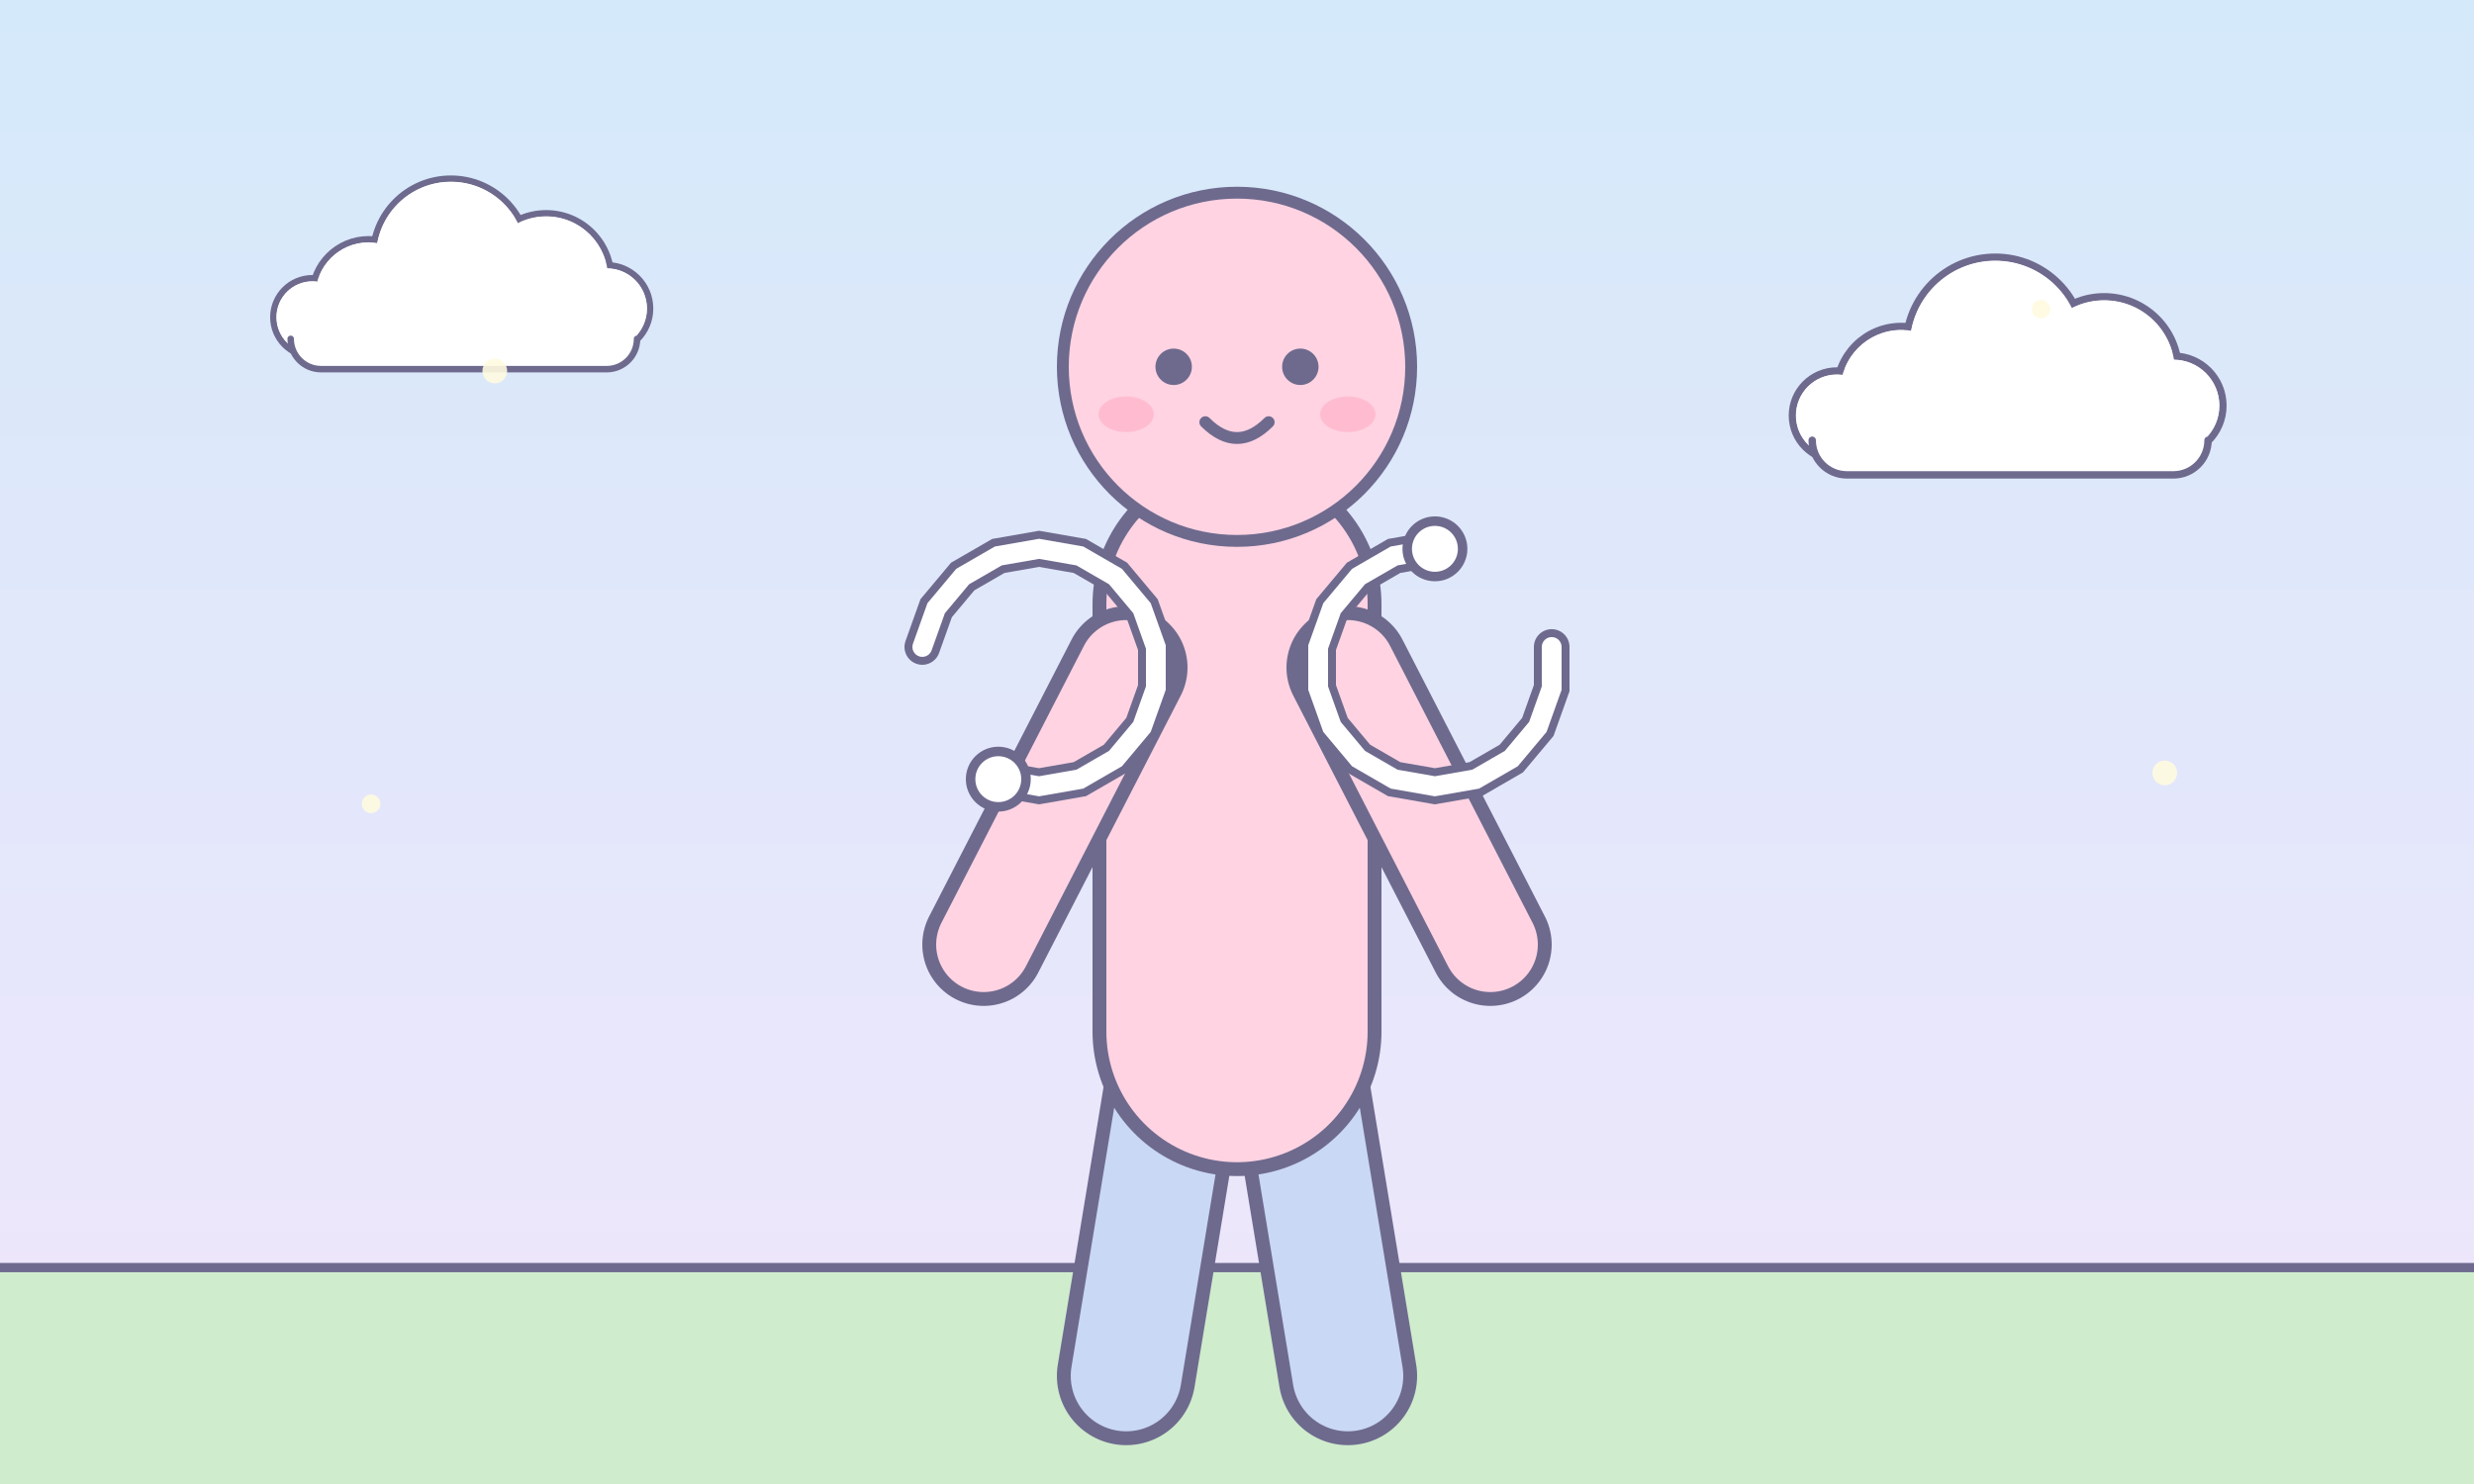
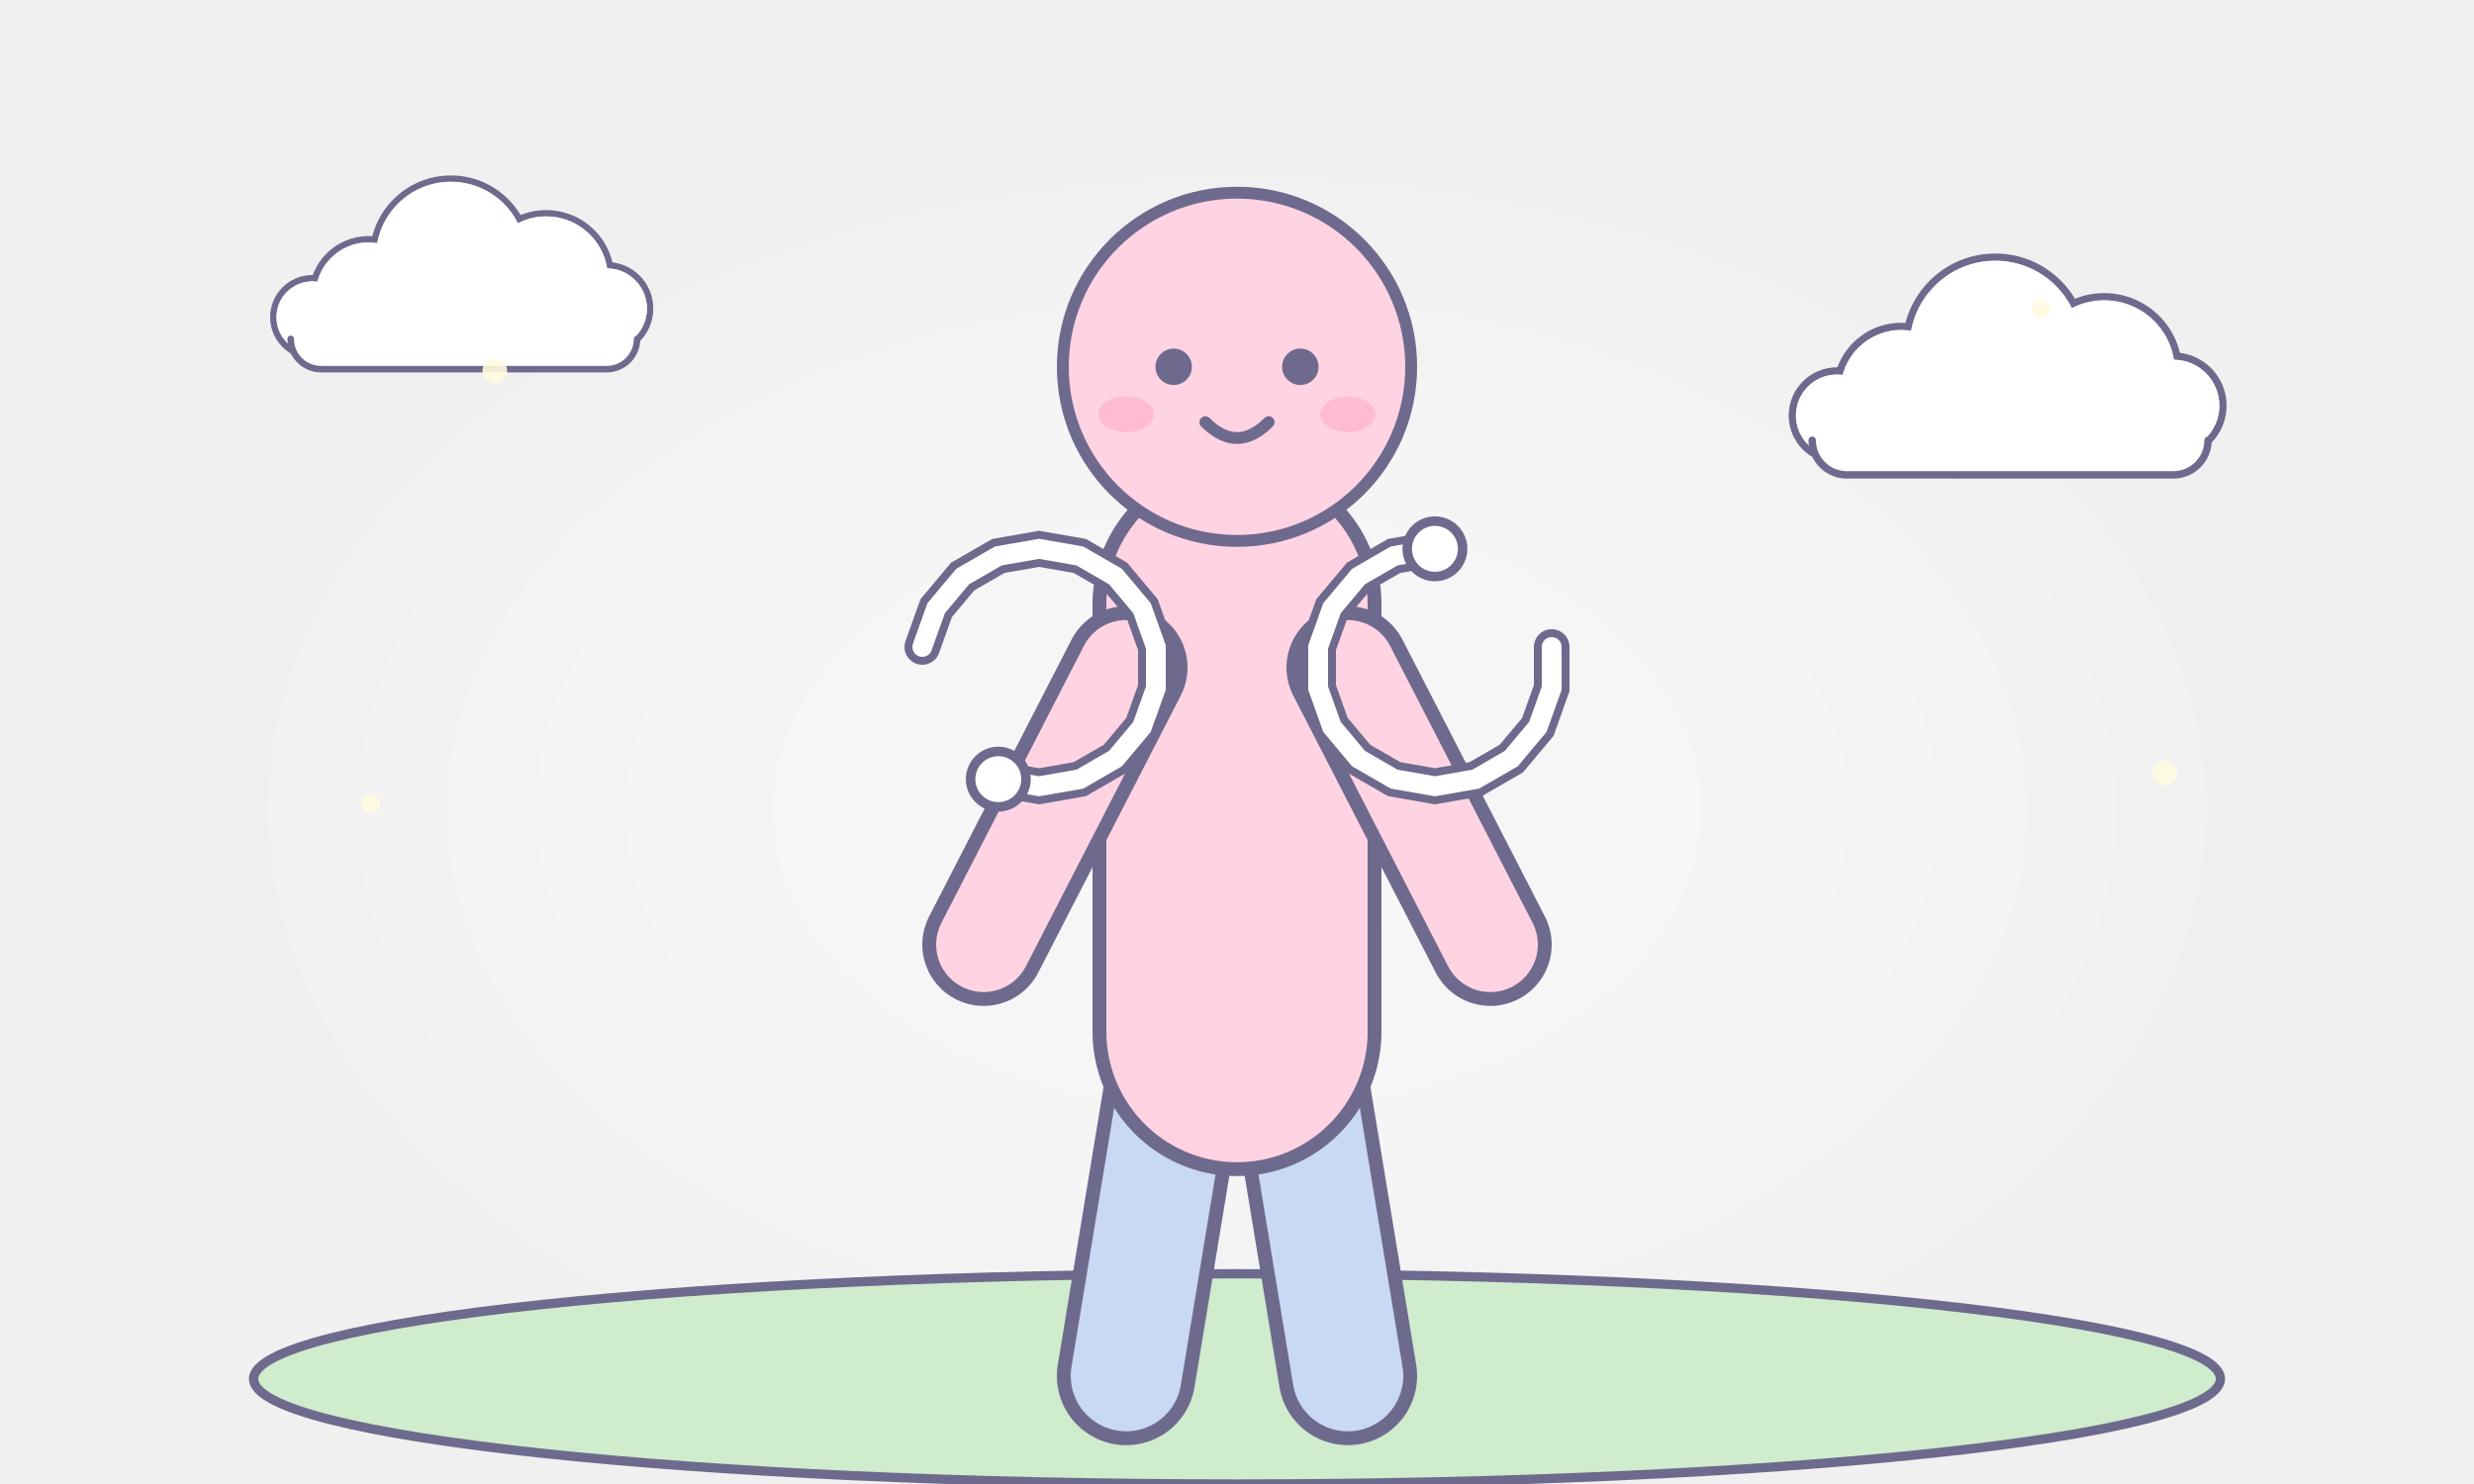
<svg xmlns="http://www.w3.org/2000/svg" viewBox="0 0 800 480" width="800" height="480">
  <defs>
-     <linearGradient id="sky" x1="0" y1="0" x2="0" y2="1">
-       <stop offset="0" stop-color="#d4e9fa" />
-       <stop offset="1" stop-color="#f1e6fb" />
-     </linearGradient>
+     <radialGradient id="glow" cx=".5" cy=".5" r=".5">
+       <stop offset="0" stop-color="#ffffff" stop-opacity=".5" />
+       <stop offset=".55" stop-color="#ffffff" stop-opacity=".34" />
+       <stop offset="1" stop-color="#ffffff" stop-opacity="0" />
+     </radialGradient>
  </defs>
-   <rect width="800" height="480" fill="url(#sky)" />
+   <ellipse cx="400" cy="262" rx="330" ry="215" fill="url(#glow)" />
  <g transform="translate(150 90) scale(0.7)">
    <g>
      <circle cx="-44" cy="8" r="26" fill="#ffffff" stroke="#6e6a8e" stroke-width="3" stroke-linejoin="round" stroke-linecap="round" />
      <circle cx="-6" cy="-10" r="36" fill="#ffffff" stroke="#6e6a8e" stroke-width="3" stroke-linejoin="round" stroke-linecap="round" />
      <circle cx="38" cy="0" r="30" fill="#ffffff" stroke="#6e6a8e" stroke-width="3" stroke-linejoin="round" stroke-linecap="round" />
      <circle cx="66" cy="14" r="20" fill="#ffffff" stroke="#6e6a8e" stroke-width="3" stroke-linejoin="round" stroke-linecap="round" />
      <circle cx="-70" cy="18" r="18" fill="#ffffff" stroke="#6e6a8e" stroke-width="3" stroke-linejoin="round" stroke-linecap="round" />
      <circle cx="-44" cy="8" r="24.6" fill="#ffffff" />
      <circle cx="-6" cy="-10" r="34.6" fill="#ffffff" />
      <circle cx="38" cy="0" r="28.6" fill="#ffffff" />
      <circle cx="66" cy="14" r="18.6" fill="#ffffff" />
      <circle cx="-70" cy="18" r="16.6" fill="#ffffff" />
    </g>
    <rect x="-80" y="14" width="160" height="28" rx="14" fill="#ffffff" />
    <path d="M-80 28a14 14 0 0 0 14 14h132a14 14 0 0 0 14-14" fill="none" stroke="#6e6a8e" stroke-width="3" stroke-linejoin="round" stroke-linecap="round" />
  </g>
  <g transform="translate(650 120) scale(0.8)">
    <g>
      <circle cx="-44" cy="8" r="26" fill="#ffffff" stroke="#6e6a8e" stroke-width="3" stroke-linejoin="round" stroke-linecap="round" />
      <circle cx="-6" cy="-10" r="36" fill="#ffffff" stroke="#6e6a8e" stroke-width="3" stroke-linejoin="round" stroke-linecap="round" />
      <circle cx="38" cy="0" r="30" fill="#ffffff" stroke="#6e6a8e" stroke-width="3" stroke-linejoin="round" stroke-linecap="round" />
      <circle cx="66" cy="14" r="20" fill="#ffffff" stroke="#6e6a8e" stroke-width="3" stroke-linejoin="round" stroke-linecap="round" />
      <circle cx="-70" cy="18" r="18" fill="#ffffff" stroke="#6e6a8e" stroke-width="3" stroke-linejoin="round" stroke-linecap="round" />
      <circle cx="-44" cy="8" r="24.6" fill="#ffffff" />
      <circle cx="-6" cy="-10" r="34.6" fill="#ffffff" />
      <circle cx="38" cy="0" r="28.6" fill="#ffffff" />
      <circle cx="66" cy="14" r="18.6" fill="#ffffff" />
      <circle cx="-70" cy="18" r="16.6" fill="#ffffff" />
    </g>
    <rect x="-80" y="14" width="160" height="28" rx="14" fill="#ffffff" />
    <path d="M-80 28a14 14 0 0 0 14 14h132a14 14 0 0 0 14-14" fill="none" stroke="#6e6a8e" stroke-width="3" stroke-linejoin="round" stroke-linecap="round" />
  </g>
-   <path d="M-10 410H810V490H-10z" fill="#cfeccd" stroke="#6e6a8e" stroke-width="3" />
+   <ellipse cx="400" cy="446" rx="318" ry="34" fill="#cfeccd" stroke="#6e6a8e" stroke-width="3" />
  <g transform="translate(400 262) scale(1.28) translate(-400 -262)">
    <path d="M386 320L372 405" fill="none" stroke="#6e6a8e" stroke-width="35" stroke-linecap="round" stroke-linejoin="round" />
    <path d="M386 320L372 405" fill="none" stroke="#c9d8f5" stroke-width="28" stroke-linecap="round" stroke-linejoin="round" />
    <path d="M414 320L428 405" fill="none" stroke="#6e6a8e" stroke-width="35" stroke-linecap="round" stroke-linejoin="round" />
    <path d="M414 320L428 405" fill="none" stroke="#c9d8f5" stroke-width="28" stroke-linecap="round" stroke-linejoin="round" />
    <g transform="rotate(0 400 330)">
      <path d="M400 318L400 210" fill="none" stroke="#6e6a8e" stroke-width="73" stroke-linecap="round" stroke-linejoin="round" />
      <path d="M400 318L400 210" fill="none" stroke="#ffd3e2" stroke-width="66" stroke-linecap="round" stroke-linejoin="round" />
      <path d="M372 226L336 296" fill="none" stroke="#6e6a8e" stroke-width="31" stroke-linecap="round" stroke-linejoin="round" />
      <path d="M372 226L336 296" fill="none" stroke="#ffd3e2" stroke-width="24" stroke-linecap="round" stroke-linejoin="round" />
      <path d="M428 226L464 296" fill="none" stroke="#6e6a8e" stroke-width="31" stroke-linecap="round" stroke-linejoin="round" />
      <path d="M428 226L464 296" fill="none" stroke="#ffd3e2" stroke-width="24" stroke-linecap="round" stroke-linejoin="round" />
      <g transform="rotate(0 400 196)">
        <circle cx="400" cy="150" r="44" fill="#ffd3e2" stroke="#6e6a8e" stroke-width="3" />
        <circle cx="384" cy="150" r="4.6" fill="#6e6a8e" />
        <circle cx="416" cy="150" r="4.6" fill="#6e6a8e" />
        <path d="M392 164q8 8 16 0" fill="none" stroke="#6e6a8e" stroke-width="3" stroke-linecap="round" />
        <ellipse cx="372" cy="162" rx="7" ry="4.5" fill="#ffb7cc" opacity=".8" />
        <ellipse cx="428" cy="162" rx="7" ry="4.5" fill="#ffb7cc" opacity=".8" />
      </g>
    </g>
    <path d="M320.5 220.8L324.0 211.0L330.7 203.0L339.7 197.8L350.0 196.0L360.3 197.8L369.3 203.0L376.0 211.0L379.5 220.8L379.5 231.2L376.0 241.0L369.3 249.0L360.3 254.2L350.0 256.0L339.7 254.2" fill="none" stroke="#6e6a8e" stroke-width="9" stroke-linecap="round" />
    <path d="M320.5 220.8L324.0 211.0L330.7 203.0L339.7 197.8L350.0 196.0L360.3 197.8L369.3 203.0L376.0 211.0L379.5 220.8L379.5 231.2L376.0 241.0L369.3 249.0L360.3 254.2L350.0 256.0L339.7 254.2" fill="none" stroke="#ffffff" stroke-width="5" stroke-linecap="round" />
    <circle cx="339.7" cy="254.2" r="7" fill="#ffffff" stroke="#6e6a8e" stroke-width="2.4" />
    <path d="M479.5 220.8L479.5 231.2L476.0 241.0L469.3 249.0L460.3 254.2L450.0 256.0L439.7 254.2L430.7 249.0L424.0 241.0L420.5 231.2L420.5 220.8L424.0 211.0L430.7 203.0L439.7 197.8L450.0 196.0" fill="none" stroke="#6e6a8e" stroke-width="9" stroke-linecap="round" />
    <path d="M479.5 220.8L479.5 231.2L476.0 241.0L469.3 249.0L460.3 254.2L450.0 256.0L439.7 254.2L430.7 249.0L424.0 241.0L420.5 231.2L420.5 220.8L424.0 211.0L430.7 203.0L439.7 197.8L450.0 196.0" fill="none" stroke="#ffffff" stroke-width="5" stroke-linecap="round" />
    <circle cx="450" cy="196" r="7" fill="#ffffff" stroke="#6e6a8e" stroke-width="2.4" />
  </g>
  <g fill="#fffbe0" opacity=".9">
    <circle cx="160" cy="120" r="4" />
    <circle cx="660" cy="100" r="3" />
    <circle cx="700" cy="250" r="4" />
    <circle cx="120" cy="260" r="3" />
  </g>
</svg>
